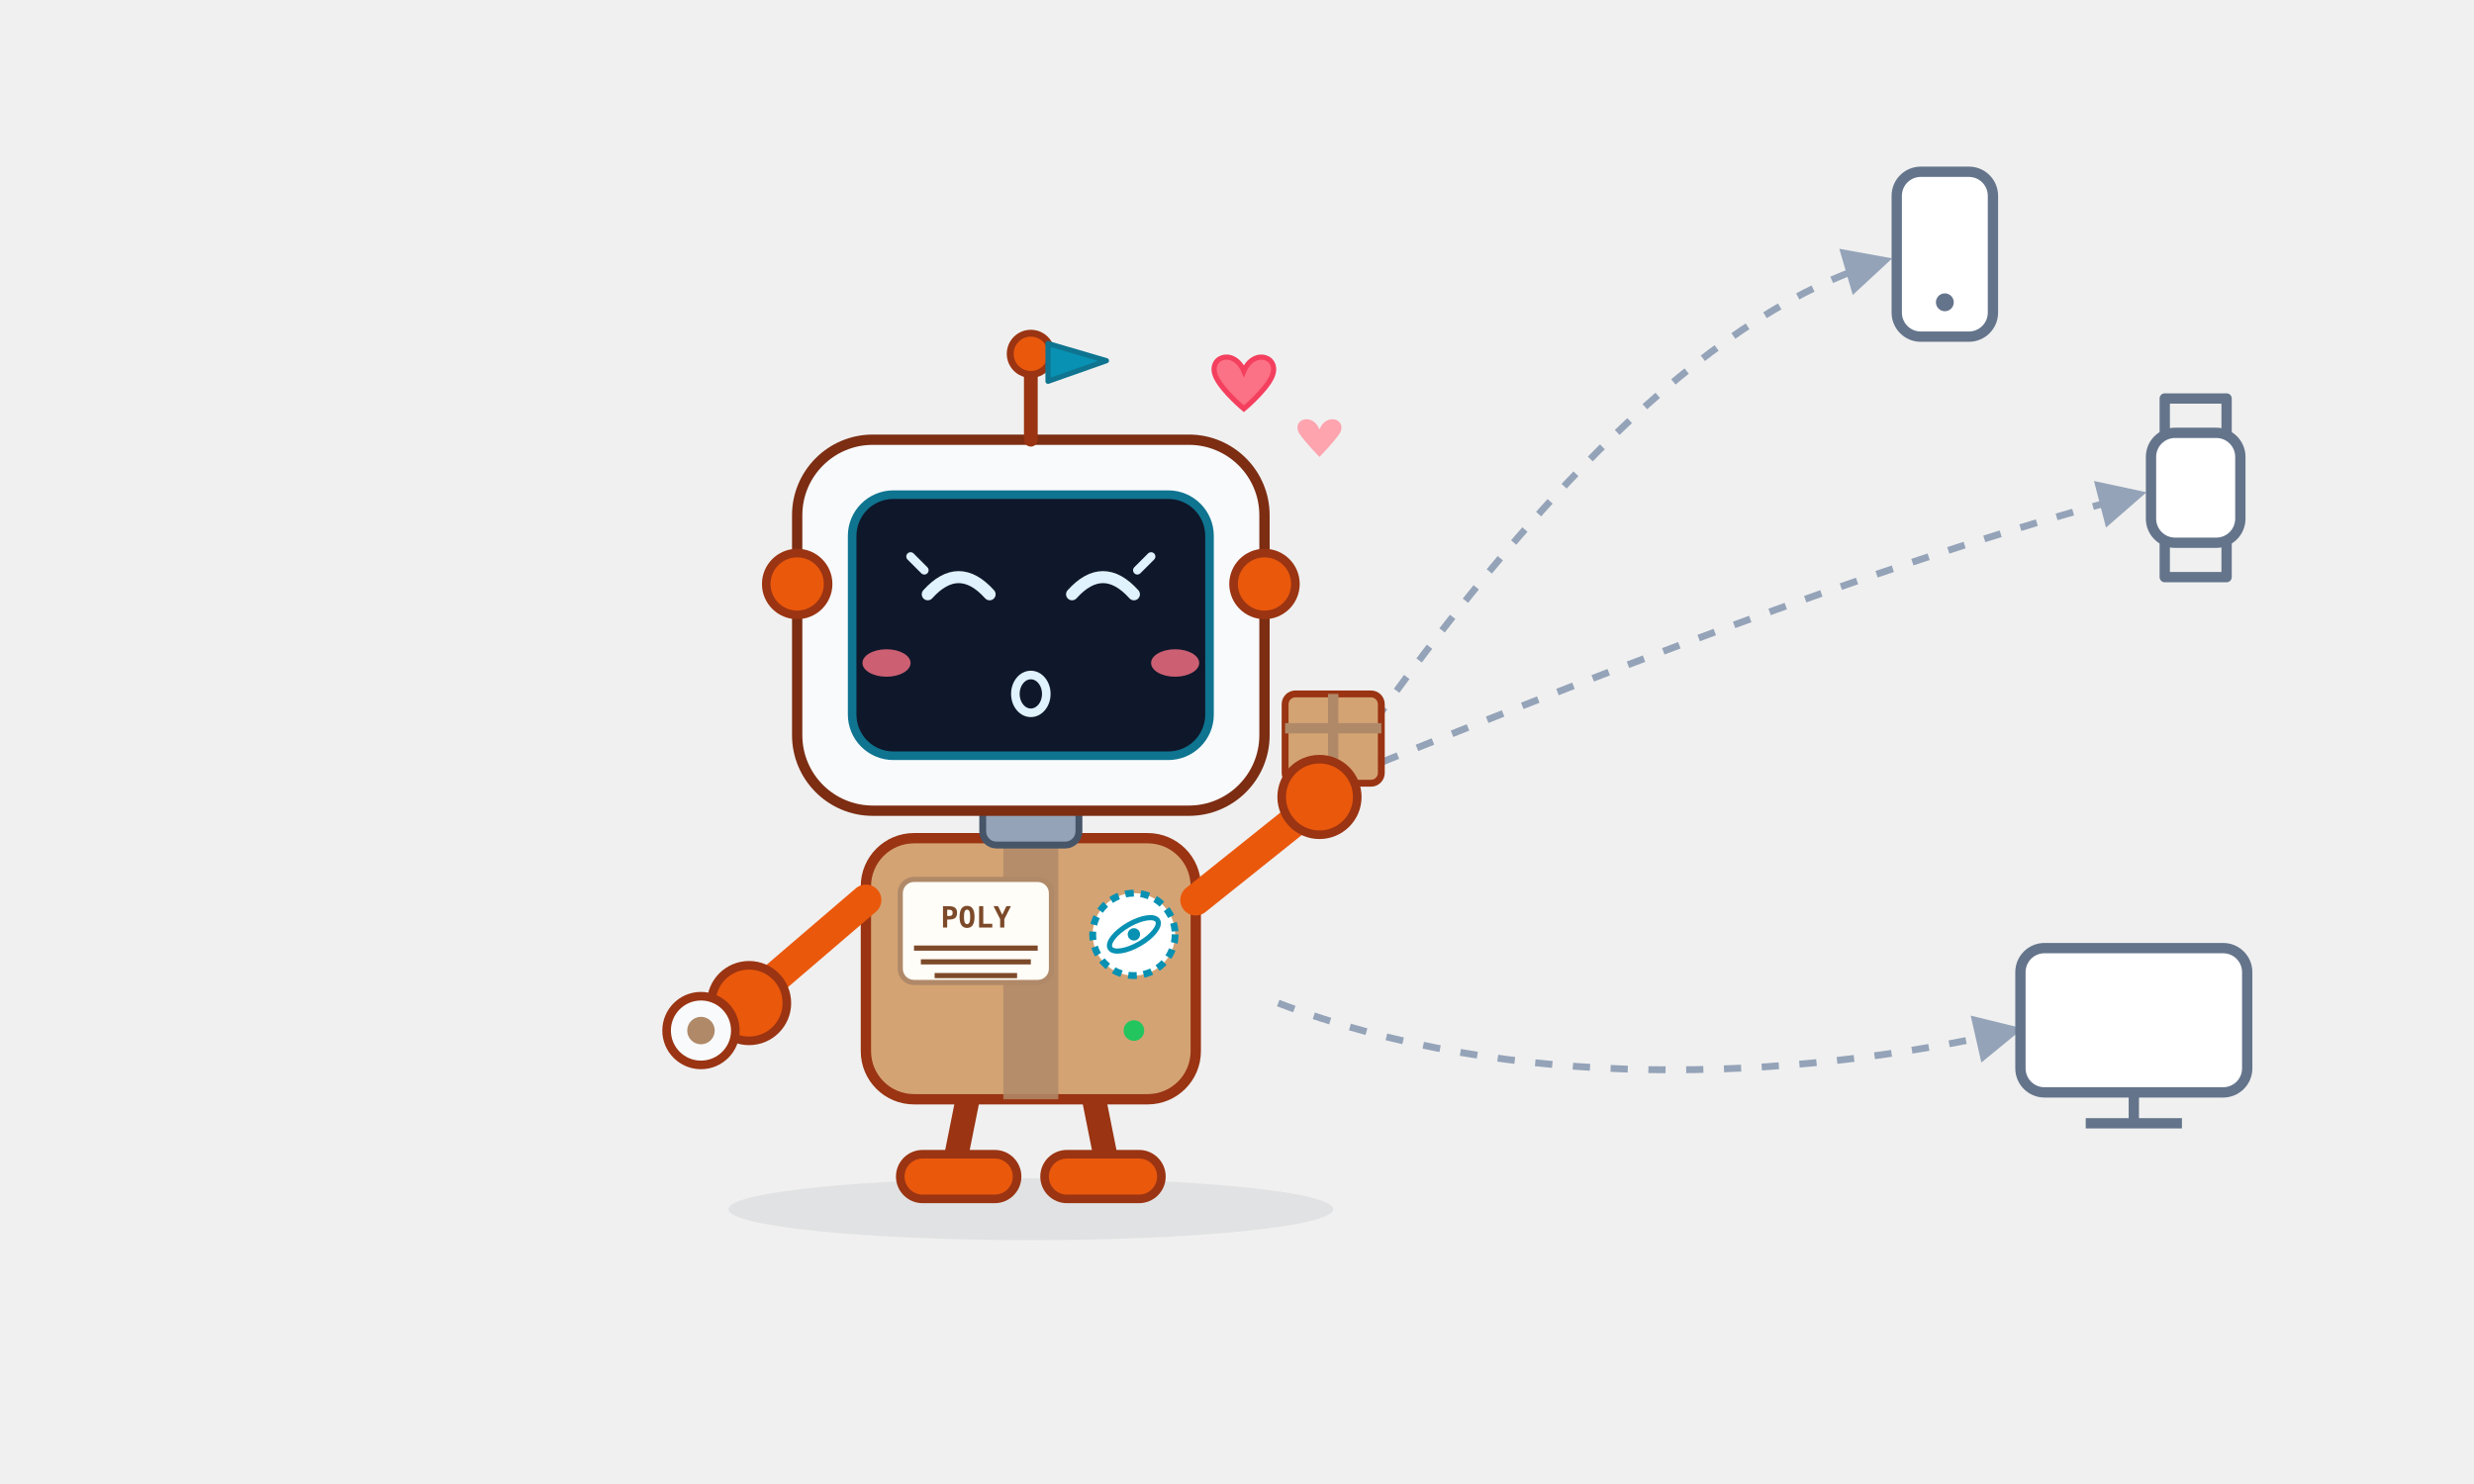
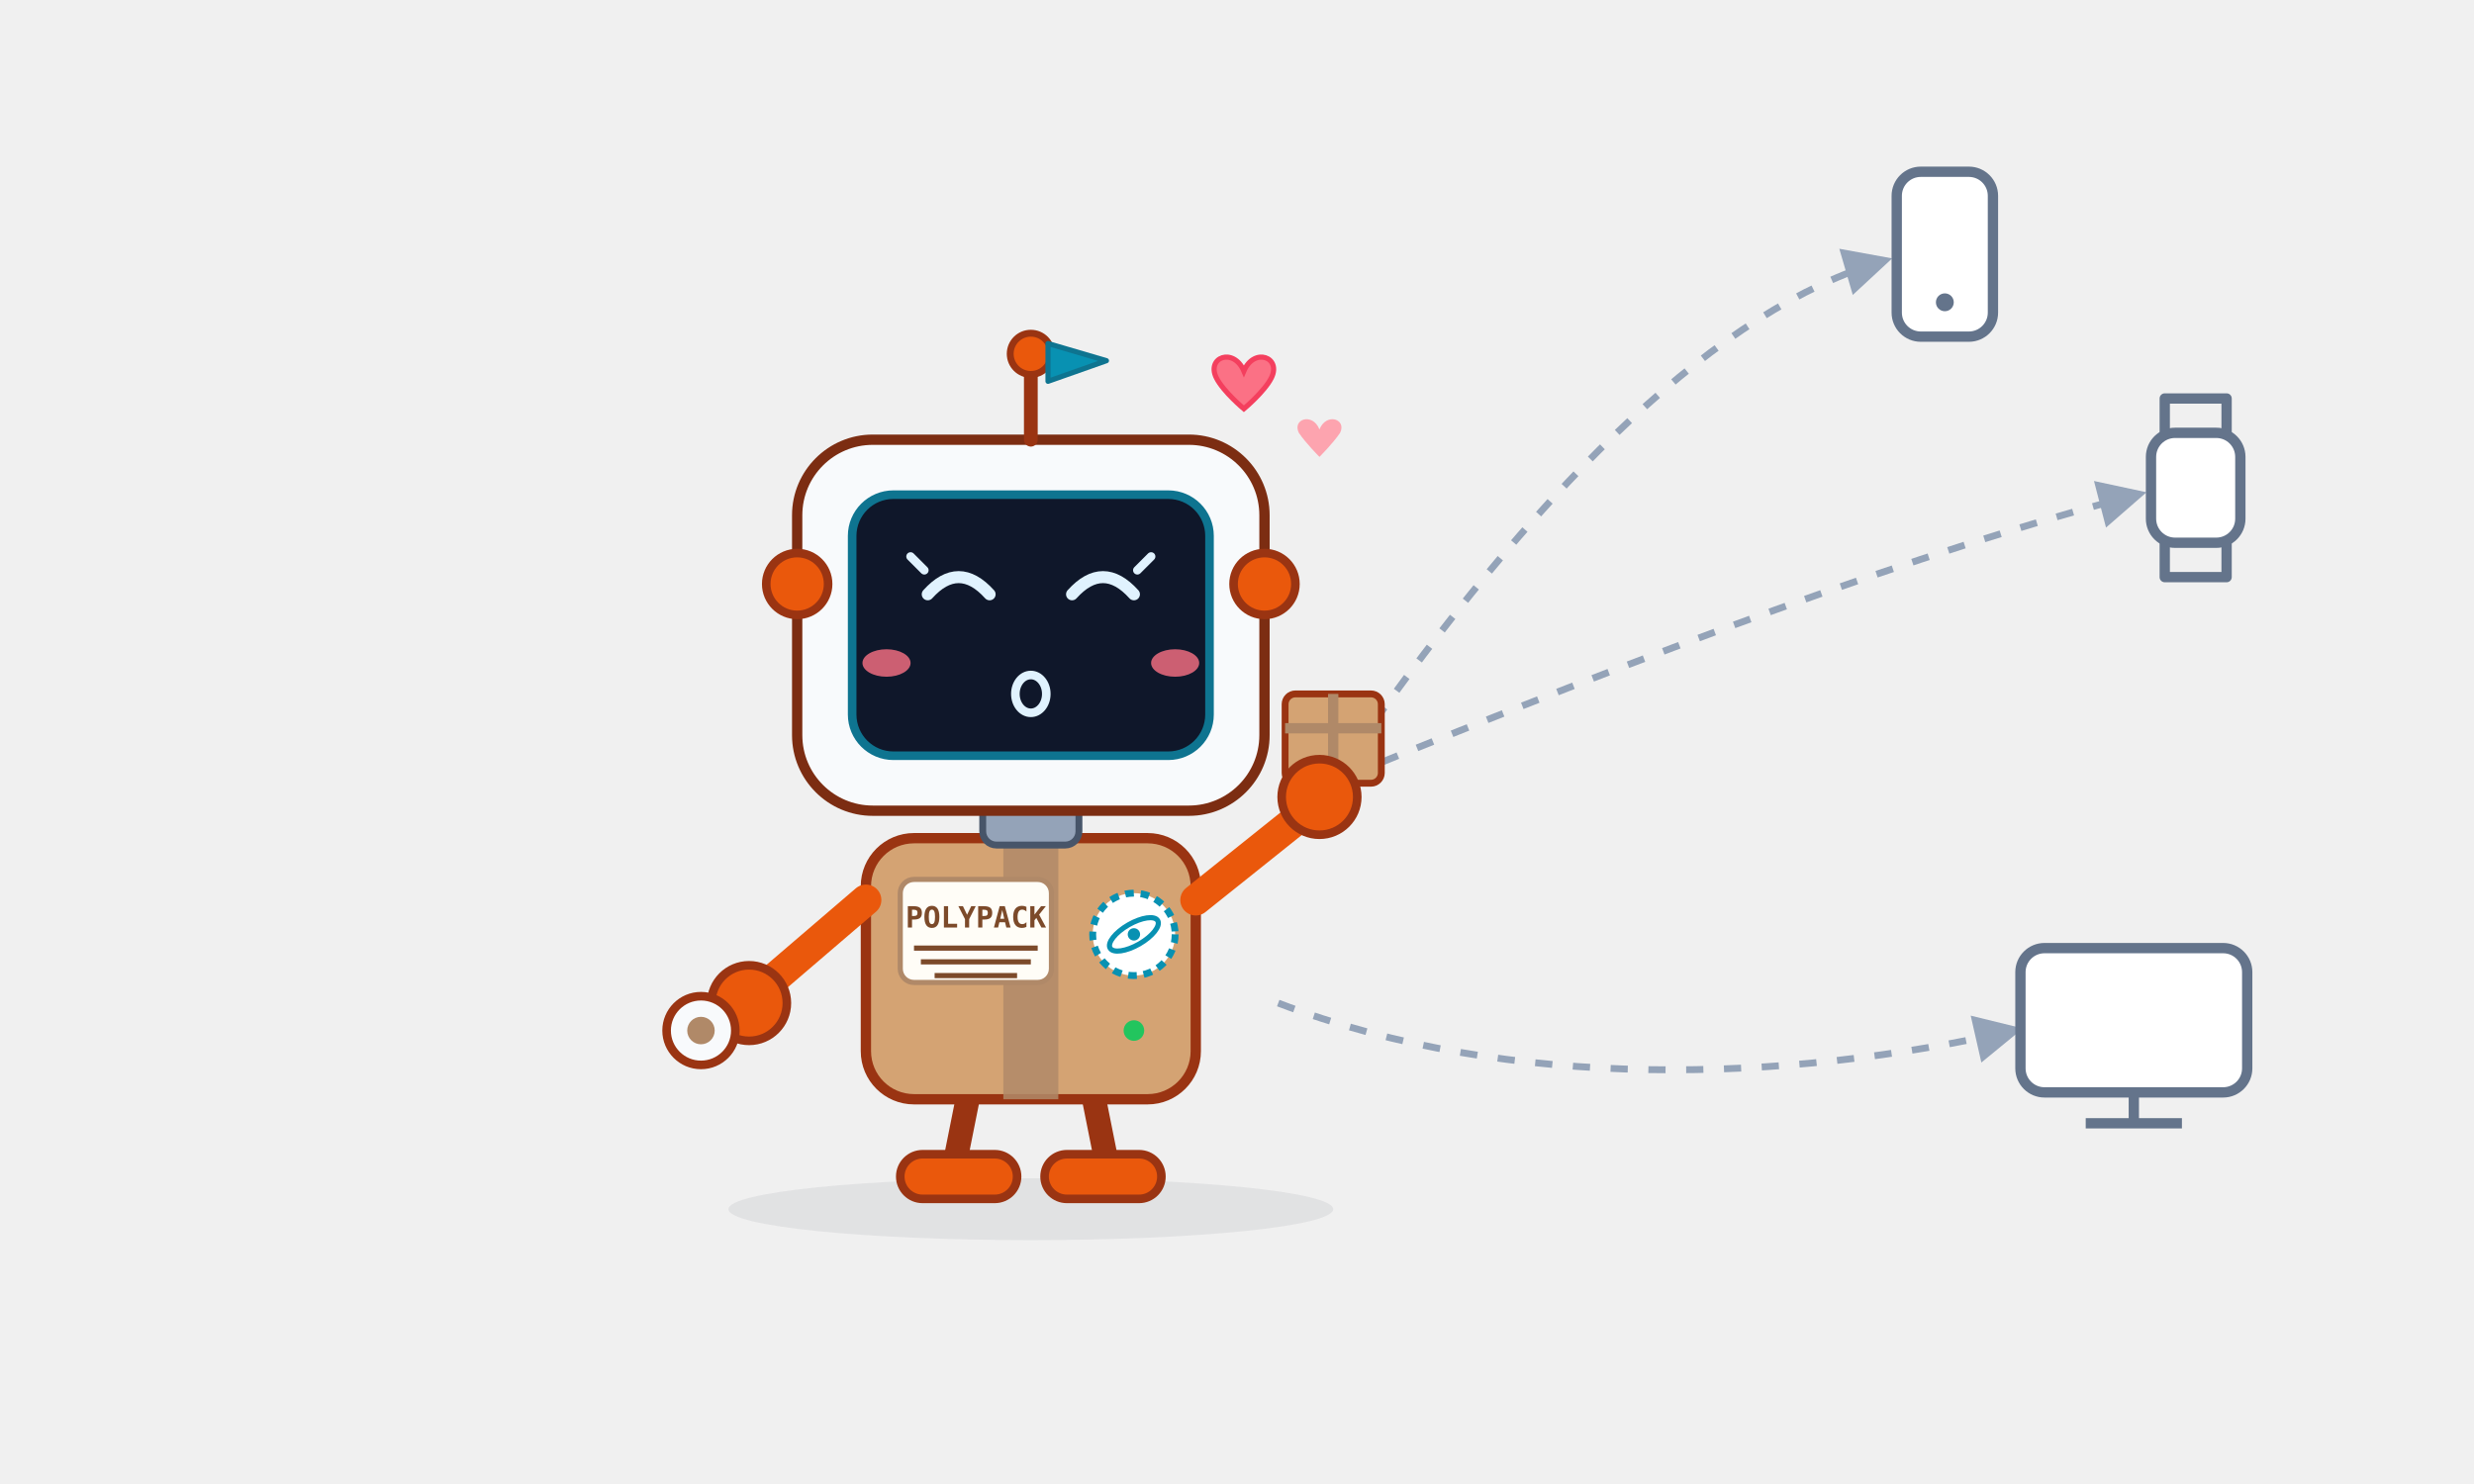
<svg xmlns="http://www.w3.org/2000/svg" width="640" height="384" viewBox="0 0 720 432" role="img" aria-labelledby="pax-t pax-d">
  <style>@media (prefers-reduced-motion: no-preference) {
    .pax-bot { transform-origin: 300px 300px; animation: pax-sway 3s ease-in-out infinite; }
    .pax-heart-a { animation: pax-heart 2.4s ease-out infinite; }
    .pax-heart-b { animation: pax-heart 2.4s ease-out 1.2s infinite; }
  }
  @keyframes pax-sway { 0%, 100% { transform: rotate(-1.8deg); } 50% { transform: rotate(1.8deg); } }
  @keyframes pax-heart { 0% { opacity: 0; transform: translateY(8px) scale(0.7); } 25% { opacity: 1; } 100% { opacity: 0; transform: translateY(-22px) scale(1.05); } }
  </style>
  <defs>
    <marker id="pax-arrow" viewBox="0 0 10 10" refX="8" refY="5" markerWidth="7" markerHeight="7" orient="auto-start-reverse">
      <path d="M0,0 L10,5 L0,10 z" fill="#94a3b8" />
    </marker>
    <clipPath id="pax-screen-clip">
      <rect x="248" y="144" width="104" height="76" rx="12" />
    </clipPath>
  </defs>
  <path d="M400,210 C 450,140 500,90 548,76" fill="none" stroke="#94a3b8" stroke-width="2" stroke-dasharray="5 6" marker-end="url(#pax-arrow)" />
  <path d="M392,226 C 480,190 560,160 622,144" fill="none" stroke="#94a3b8" stroke-width="2" stroke-dasharray="5 6" marker-end="url(#pax-arrow)" />
  <path d="M372,292 C 440,318 520,315 586,300" fill="none" stroke="#94a3b8" stroke-width="2" stroke-dasharray="5 6" marker-end="url(#pax-arrow)" />
  <g stroke="#64748b" stroke-width="3" fill="#ffffff" stroke-linejoin="round">
    <rect x="552" y="50" width="28" height="48" rx="7" />
    <rect x="626" y="126" width="26" height="32" rx="7" />
    <path d="M630,126 v-10 h18 v10 M630,158 v10 h18 v-10" fill="none" />
    <rect x="588" y="276" width="66" height="42" rx="7" />
    <path d="M621,318 v9 M607,327 h28" fill="none" />
  </g>
  <circle cx="566" cy="88" r="2.6" fill="#64748b" stroke="none" />
  <ellipse cx="300" cy="352" rx="88" ry="9" fill="#0f172a" opacity="0.07" />
  <g class="pax-bot">
    <g stroke="#9a3412" stroke-width="7" stroke-linecap="round" fill="none">
      <path d="M282,318 L278,338" />
      <path d="M318,318 L322,338" />
    </g>
    <rect x="262" y="336" width="34" height="13" rx="6.5" fill="#ea580c" stroke="#9a3412" stroke-width="2.5" />
    <rect x="304" y="336" width="34" height="13" rx="6.5" fill="#ea580c" stroke="#9a3412" stroke-width="2.5" />
    <rect x="252" y="244" width="96" height="76" rx="14" fill="#d4a373" stroke="#9a3412" stroke-width="3" />
    <rect x="292" y="244" width="16" height="76" fill="#b08968" opacity="0.85" />
    <rect x="262" y="256" width="44" height="30" rx="4" fill="#fffdf7" stroke="#b08968" stroke-width="1.5" />
-     <text x="284" y="270" text-anchor="middle" font-size="8.5" font-weight="700" font-family="'JetBrains Mono', ui-monospace, 'PingFang SC', 'Microsoft YaHei', monospace" fill="#7c4a2a">POLY</text>
+     <text x="284" y="270" text-anchor="middle" font-size="8.5" font-weight="700" font-family="'JetBrains Mono', ui-monospace, 'PingFang SC', 'Microsoft YaHei', monospace" fill="#7c4a2a">POLYPACK</text>
    <path d="M266,276 h36 M268,280 h32 M272,284 h24" stroke="#7c4a2a" stroke-width="1.5" />
    <circle cx="330" cy="272" r="12" fill="#ffffff" stroke="#0891b2" stroke-width="2" stroke-dasharray="2.5 2" />
    <ellipse cx="330" cy="272" rx="8" ry="3.2" fill="none" stroke="#0891b2" stroke-width="1.5" transform="rotate(-30 330 272)" />
    <circle cx="330" cy="272" r="1.8" fill="#0891b2" />
    <circle cx="330" cy="300" r="3" fill="#22c55e" />
    <rect x="286" y="232" width="28" height="14" rx="4" fill="#94a3b8" stroke="#475569" stroke-width="2" />
    <rect x="232" y="128" width="136" height="108" rx="22" fill="#f8fafc" stroke="#7c2d12" stroke-width="3" />
    <rect x="248" y="144" width="104" height="76" rx="12" fill="#0f172a" stroke="#0e7490" stroke-width="2.5" />
    <g class="pax-face pax-face-coquettish">
      <g clip-path="url(#pax-screen-clip)">
        <ellipse cx="258" cy="193" rx="7" ry="4" fill="#fb7185" opacity="0.8" />
        <ellipse cx="342" cy="193" rx="7" ry="4" fill="#fb7185" opacity="0.8" />
        <path d="M270,173 Q279,163 288,173" fill="none" stroke="#e0f2fe" stroke-width="3.5" stroke-linecap="round" />
        <path d="M312,173 Q321,163 330,173" fill="none" stroke="#e0f2fe" stroke-width="3.5" stroke-linecap="round" />
        <path d="M269,166 l-4,-4 M331,166 l4,-4" fill="none" stroke="#e0f2fe" stroke-width="2.5" stroke-linecap="round" />
        <ellipse cx="300" cy="202" rx="4.5" ry="5.5" fill="none" stroke="#e0f2fe" stroke-width="2.5" />
      </g>
      <g transform="translate(362,104)">
        <path class="pax-heart pax-heart-a" d="M0,4 C-3,-3 -11,0 -8,6 C-6,10 0,15 0,15 C0,15 6,10 8,6 C11,0 3,-3 0,4 Z" fill="#fb7185" stroke="#f43f5e" stroke-width="1.5" />
      </g>
      <g transform="translate(384,122)">
        <path class="pax-heart pax-heart-b" d="M0,3 C-2,-2 -8,0 -6,4 C-4,7 0,11 0,11 C0,11 4,7 6,4 C8,0 2,-2 0,3 Z" fill="#fda4af" />
      </g>
    </g>
    <circle cx="232" cy="170" r="9" fill="#ea580c" stroke="#9a3412" stroke-width="2.5" />
    <circle cx="368" cy="170" r="9" fill="#ea580c" stroke="#9a3412" stroke-width="2.5" />
    <path d="M300,128 L300,106" stroke="#9a3412" stroke-width="4" stroke-linecap="round" />
    <circle cx="300" cy="103" r="6" fill="#ea580c" stroke="#9a3412" stroke-width="2" />
    <path d="M305,100 L322,105 L305,111 Z" fill="#0891b2" stroke="#0e7490" stroke-width="1.5" stroke-linejoin="round" />
    <path d="M252,262 L224,286" stroke="#ea580c" stroke-width="9" stroke-linecap="round" />
    <circle cx="218" cy="292" r="11" fill="#ea580c" stroke="#9a3412" stroke-width="2.5" />
    <circle cx="204" cy="300" r="10" fill="#f8fafc" stroke="#9a3412" stroke-width="2.5" />
    <circle cx="204" cy="300" r="4" fill="#b08968" />
    <path d="M348,262 L378,238" stroke="#ea580c" stroke-width="9" stroke-linecap="round" />
    <rect x="374" y="202" width="28" height="26" rx="3" fill="#d4a373" stroke="#9a3412" stroke-width="2" />
    <path d="M388,202 v26 M374,212 h28" stroke="#b08968" stroke-width="3" />
    <circle cx="384" cy="232" r="11" fill="#ea580c" stroke="#9a3412" stroke-width="2.5" />
  </g>
</svg>
